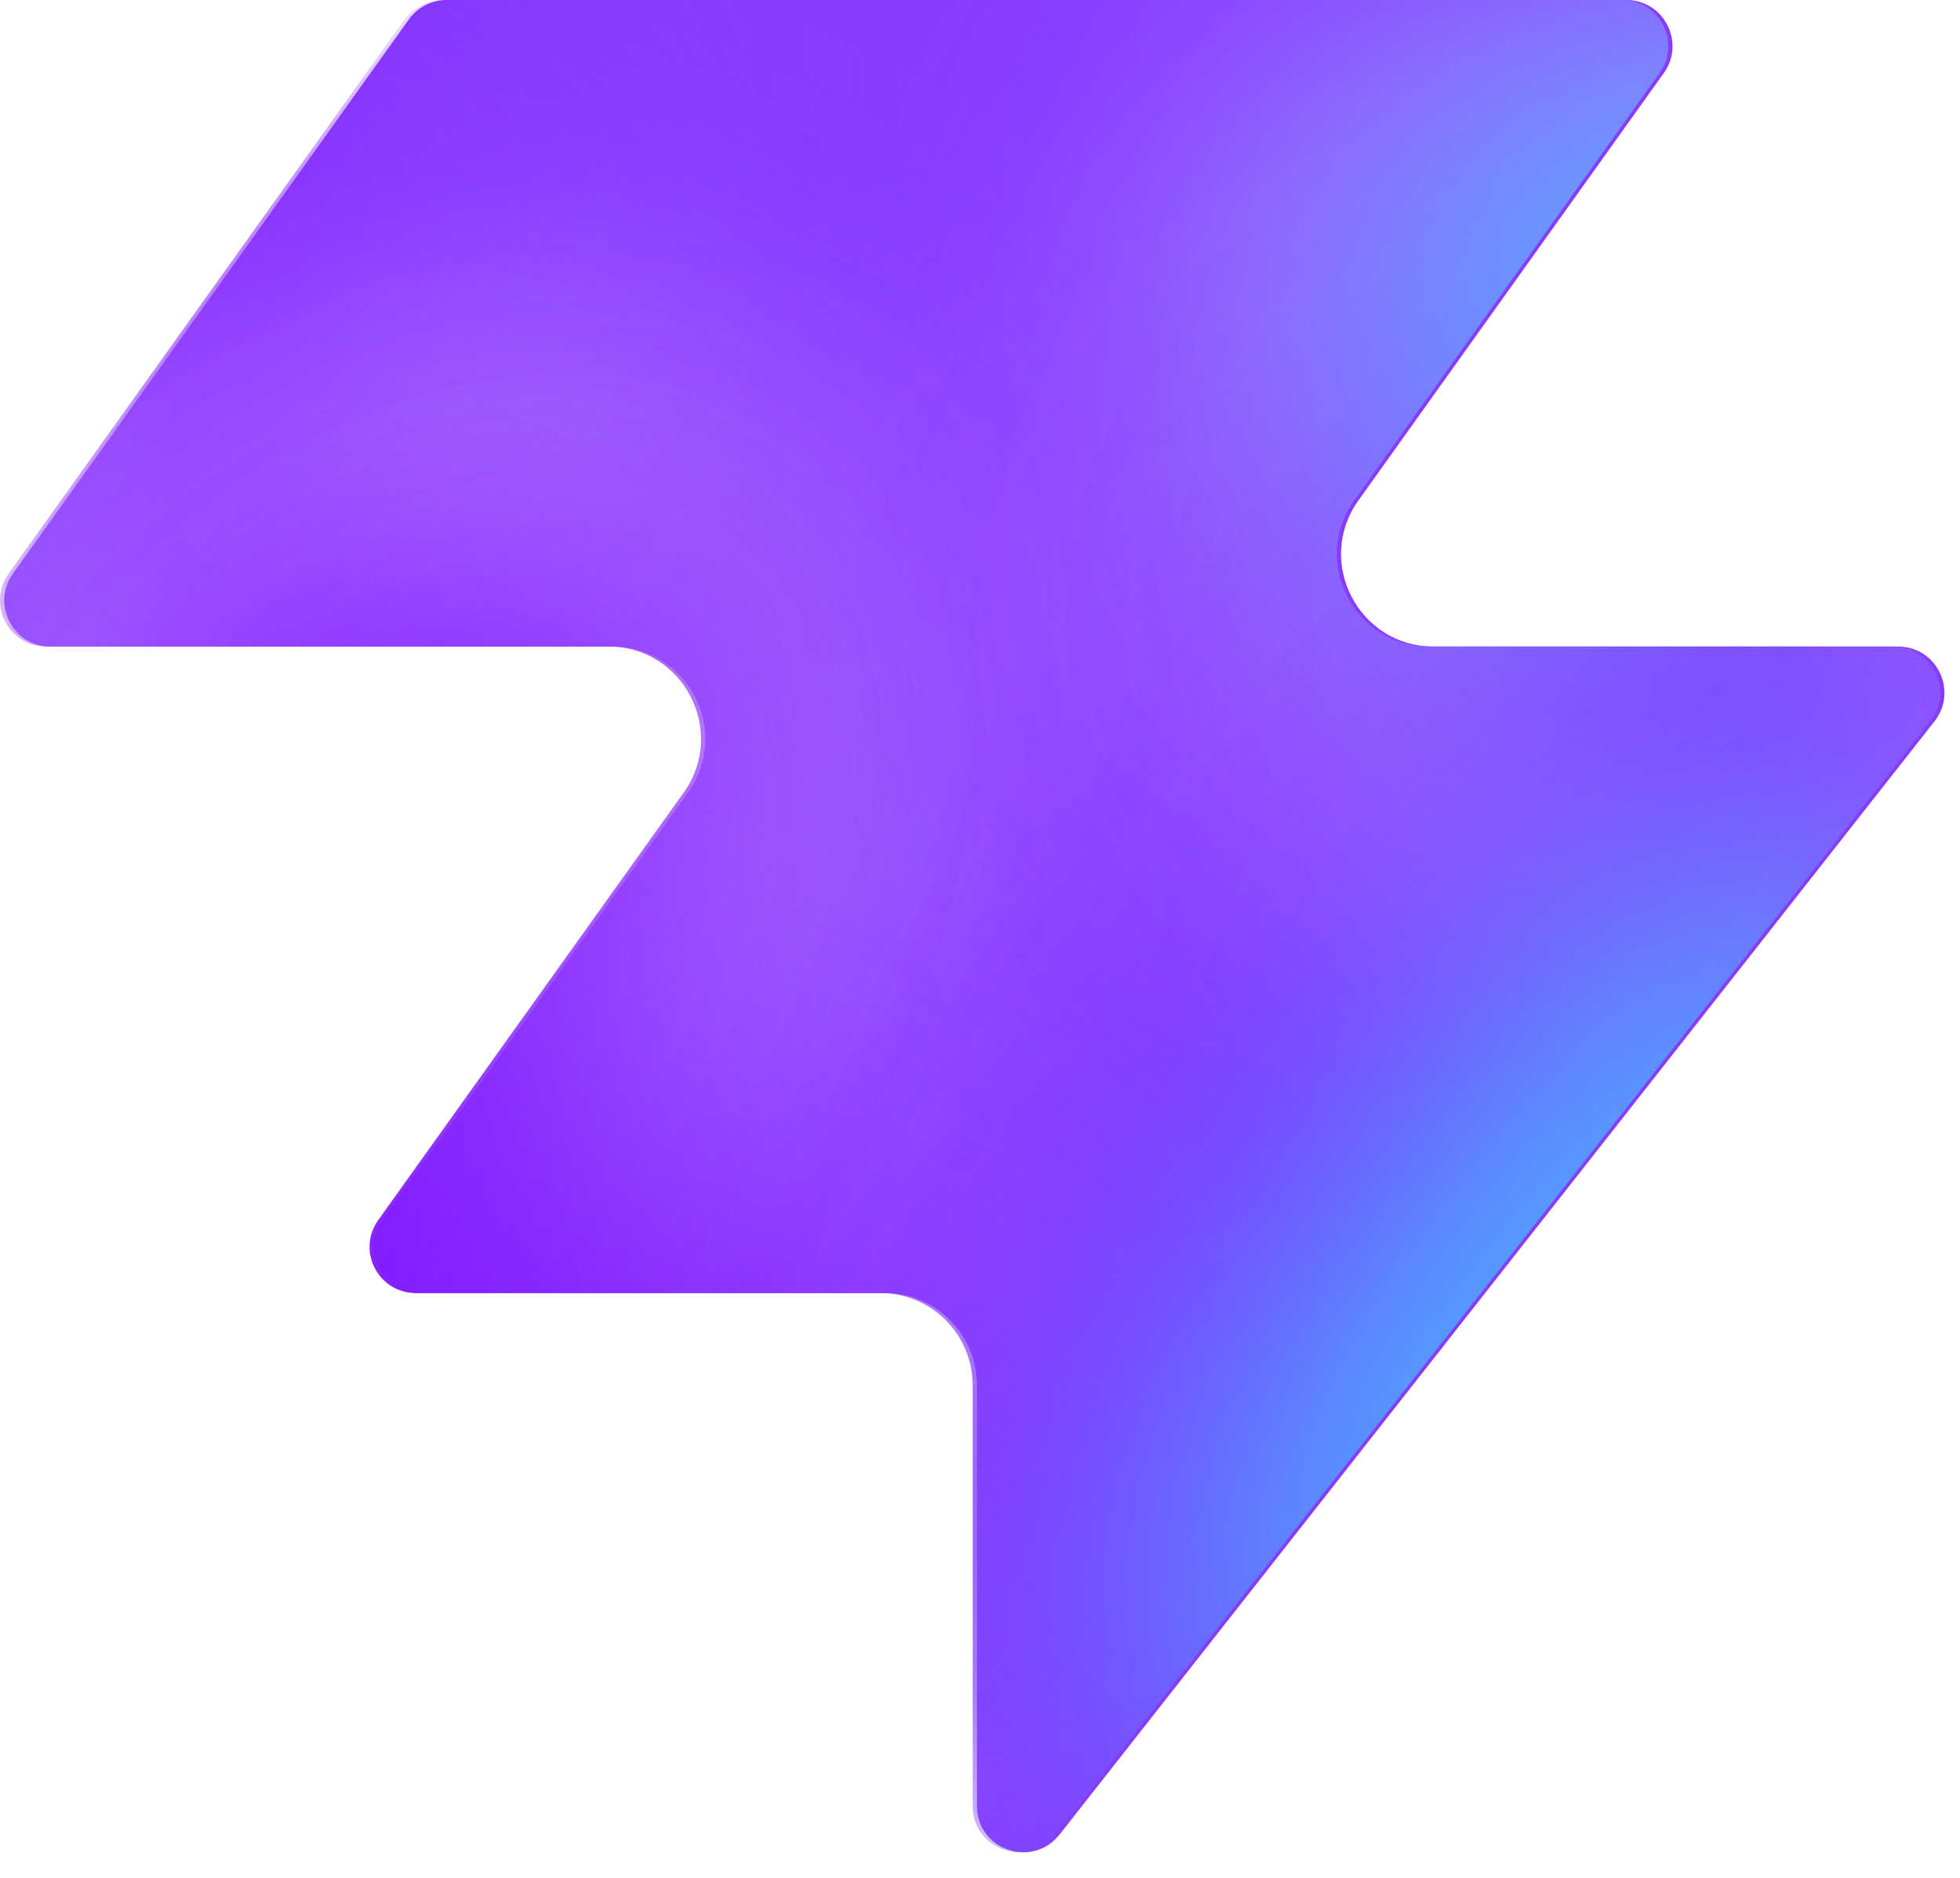
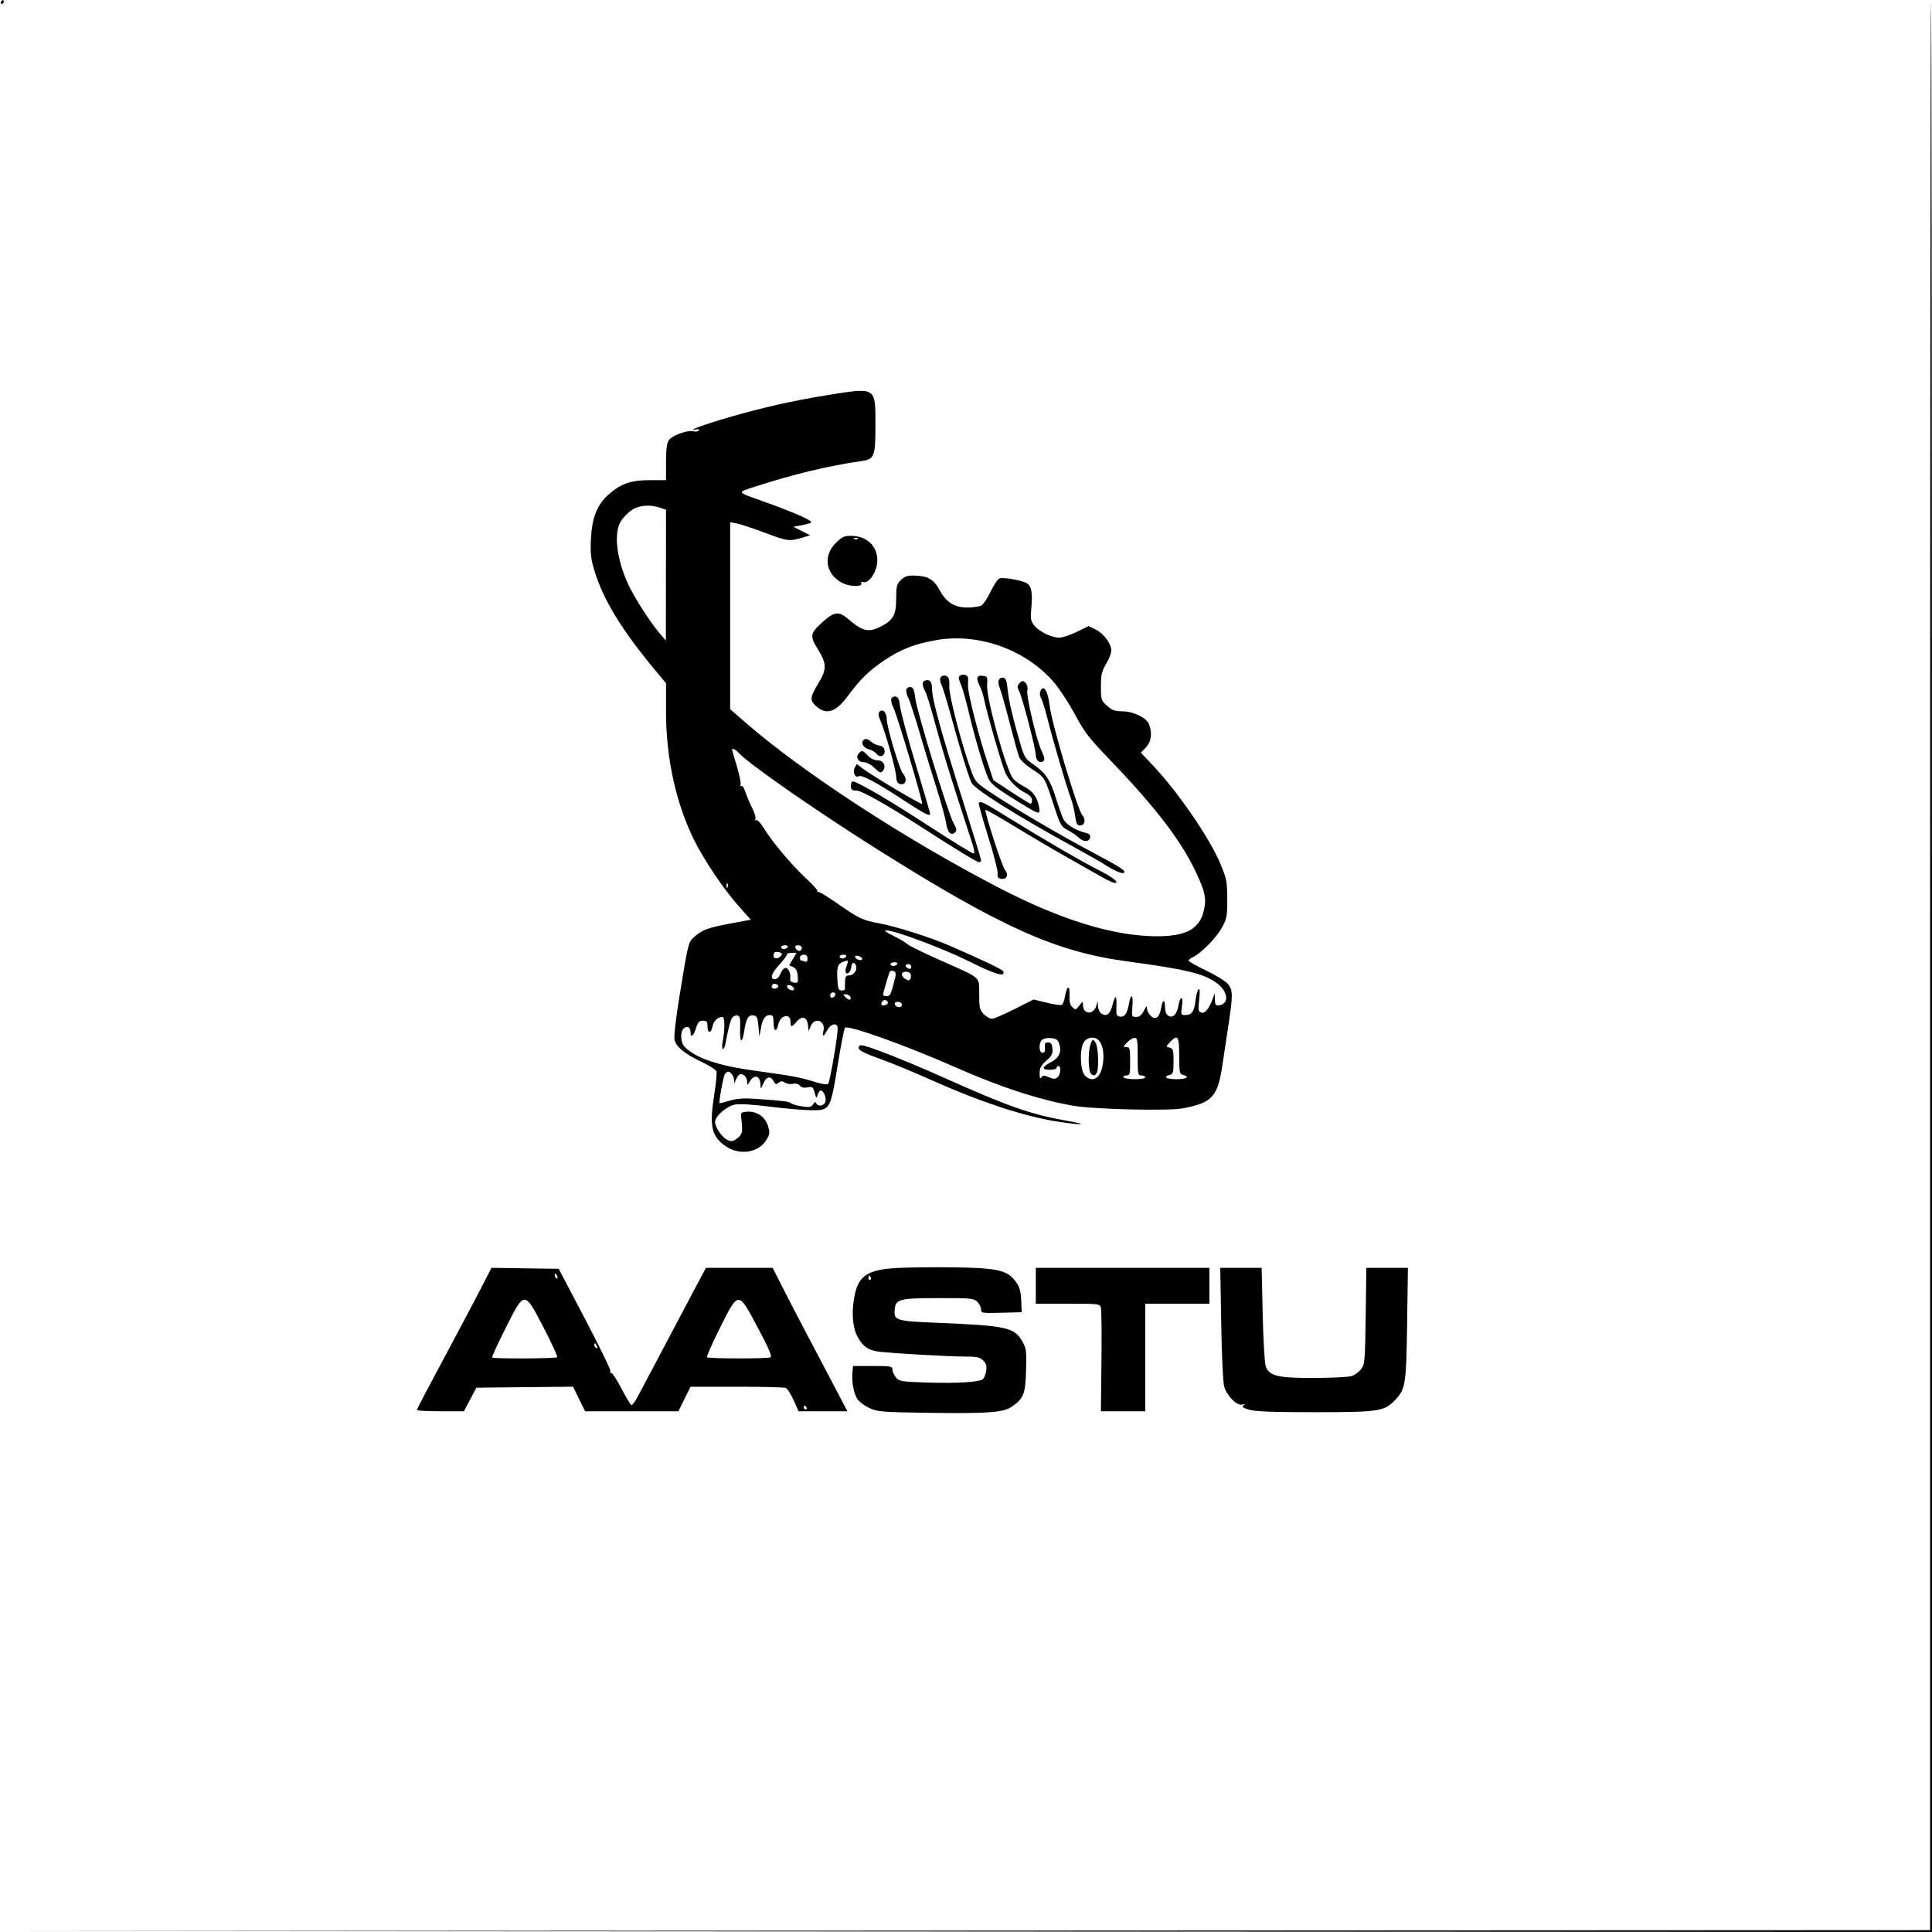
- <svg xmlns="http://www.w3.org/2000/svg" width="48" height="46" fill="none" viewBox="0 0 48 46">
-   <path fill="#863bff" d="M25.946 44.938c-.664.845-2.021.375-2.021-.698V33.937a2.26 2.26 0 0 0-2.262-2.262H10.287c-.92 0-1.456-1.04-.92-1.788l7.48-10.471c1.07-1.497 0-3.578-1.842-3.578H1.237c-.92 0-1.456-1.04-.92-1.788L10.013.474c.214-.297.556-.474.92-.474h28.894c.92 0 1.456 1.04.92 1.788l-7.48 10.471c-1.07 1.498 0 3.579 1.842 3.579h11.377c.943 0 1.473 1.088.89 1.83L25.947 44.94z" style="fill:#863bff;fill:color(display-p3 .525 .23 1);fill-opacity:1" />
-   <mask id="a" width="48" height="46" x="0" y="0" maskUnits="userSpaceOnUse" style="mask-type:alpha">
-     <path fill="#000" d="M25.842 44.938c-.664.844-2.021.375-2.021-.698V33.937a2.26 2.26 0 0 0-2.262-2.262H10.183c-.92 0-1.456-1.04-.92-1.788l7.48-10.471c1.07-1.498 0-3.579-1.842-3.579H1.133c-.92 0-1.456-1.04-.92-1.787L9.91.473c.214-.297.556-.474.92-.474h28.894c.92 0 1.456 1.04.92 1.788l-7.48 10.471c-1.07 1.498 0 3.578 1.842 3.578h11.377c.943 0 1.473 1.088.89 1.832L25.843 44.94z" style="fill:#000;fill-opacity:1" />
-   </mask>
-   <g mask="url(#a)">
-     <g filter="url(#b)">
-       <ellipse cx="5.508" cy="14.704" fill="#ede6ff" rx="5.508" ry="14.704" style="fill:#ede6ff;fill:color(display-p3 .927 .903 1);fill-opacity:1" transform="matrix(.00324 1 1 -.00324 -4.47 31.516)" />
-     </g>
-     <g filter="url(#c)">
-       <ellipse cx="10.399" cy="29.851" fill="#ede6ff" rx="10.399" ry="29.851" style="fill:#ede6ff;fill:color(display-p3 .927 .903 1);fill-opacity:1" transform="matrix(.00324 1 1 -.00324 -39.328 7.883)" />
-     </g>
-     <g filter="url(#d)">
-       <ellipse cx="5.508" cy="30.487" fill="#7e14ff" rx="5.508" ry="30.487" style="fill:#7e14ff;fill:color(display-p3 .492 .077 1);fill-opacity:1" transform="rotate(89.814 -25.913 -14.639)scale(1 -1)" />
-     </g>
-     <g filter="url(#e)">
-       <ellipse cx="5.508" cy="30.599" fill="#7e14ff" rx="5.508" ry="30.599" style="fill:#7e14ff;fill:color(display-p3 .492 .077 1);fill-opacity:1" transform="rotate(89.814 -32.644 -3.334)scale(1 -1)" />
-     </g>
-     <g filter="url(#f)">
-       <ellipse cx="5.508" cy="30.599" fill="#7e14ff" rx="5.508" ry="30.599" style="fill:#7e14ff;fill:color(display-p3 .492 .077 1);fill-opacity:1" transform="matrix(.00324 1 1 -.00324 -34.34 30.47)" />
-     </g>
-     <g filter="url(#g)">
-       <ellipse cx="14.072" cy="22.078" fill="#ede6ff" rx="14.072" ry="22.078" style="fill:#ede6ff;fill:color(display-p3 .927 .903 1);fill-opacity:1" transform="rotate(93.35 24.506 48.493)scale(-1 1)" />
-     </g>
-     <g filter="url(#h)">
-       <ellipse cx="3.47" cy="21.501" fill="#7e14ff" rx="3.47" ry="21.501" style="fill:#7e14ff;fill:color(display-p3 .492 .077 1);fill-opacity:1" transform="rotate(89.009 28.708 47.59)scale(-1 1)" />
-     </g>
-     <g filter="url(#i)">
-       <ellipse cx="3.47" cy="21.501" fill="#7e14ff" rx="3.47" ry="21.501" style="fill:#7e14ff;fill:color(display-p3 .492 .077 1);fill-opacity:1" transform="rotate(89.009 28.708 47.59)scale(-1 1)" />
-     </g>
-     <g filter="url(#j)">
-       <ellipse cx=".387" cy="8.972" fill="#7e14ff" rx="4.407" ry="29.108" style="fill:#7e14ff;fill:color(display-p3 .492 .077 1);fill-opacity:1" transform="rotate(39.51 .387 8.972)" />
-     </g>
-     <g filter="url(#k)">
-       <ellipse cx="47.523" cy="-6.092" fill="#7e14ff" rx="4.407" ry="29.108" style="fill:#7e14ff;fill:color(display-p3 .492 .077 1);fill-opacity:1" transform="rotate(37.892 47.523 -6.092)" />
-     </g>
-     <g filter="url(#l)">
-       <ellipse cx="41.412" cy="6.333" fill="#47bfff" rx="5.971" ry="9.665" style="fill:#47bfff;fill:color(display-p3 .28 .748 1);fill-opacity:1" transform="rotate(37.892 41.412 6.333)" />
-     </g>
-     <g filter="url(#m)">
-       <ellipse cx="-1.879" cy="38.332" fill="#7e14ff" rx="4.407" ry="29.108" style="fill:#7e14ff;fill:color(display-p3 .492 .077 1);fill-opacity:1" transform="rotate(37.892 -1.88 38.332)" />
-     </g>
-     <g filter="url(#n)">
-       <ellipse cx="-1.879" cy="38.332" fill="#7e14ff" rx="4.407" ry="29.108" style="fill:#7e14ff;fill:color(display-p3 .492 .077 1);fill-opacity:1" transform="rotate(37.892 -1.88 38.332)" />
-     </g>
-     <g filter="url(#o)">
-       <ellipse cx="35.651" cy="29.907" fill="#7e14ff" rx="4.407" ry="29.108" style="fill:#7e14ff;fill:color(display-p3 .492 .077 1);fill-opacity:1" transform="rotate(37.892 35.651 29.907)" />
-     </g>
-     <g filter="url(#p)">
-       <ellipse cx="38.418" cy="32.4" fill="#47bfff" rx="5.971" ry="15.297" style="fill:#47bfff;fill:color(display-p3 .28 .748 1);fill-opacity:1" transform="rotate(37.892 38.418 32.4)" />
-     </g>
-   </g>
-   <defs>
-     <filter id="b" width="60.045" height="41.654" x="-19.77" y="16.149" color-interpolation-filters="sRGB" filterUnits="userSpaceOnUse">
-       <feFlood flood-opacity="0" result="BackgroundImageFix" />
-       <feBlend in="SourceGraphic" in2="BackgroundImageFix" result="shape" />
-       <feGaussianBlur result="effect1_foregroundBlur_2002_17158" stdDeviation="7.659" />
-     </filter>
-     <filter id="c" width="90.34" height="51.437" x="-54.613" y="-7.533" color-interpolation-filters="sRGB" filterUnits="userSpaceOnUse">
-       <feFlood flood-opacity="0" result="BackgroundImageFix" />
-       <feBlend in="SourceGraphic" in2="BackgroundImageFix" result="shape" />
-       <feGaussianBlur result="effect1_foregroundBlur_2002_17158" stdDeviation="7.659" />
-     </filter>
-     <filter id="d" width="79.355" height="29.4" x="-49.64" y="2.03" color-interpolation-filters="sRGB" filterUnits="userSpaceOnUse">
-       <feFlood flood-opacity="0" result="BackgroundImageFix" />
-       <feBlend in="SourceGraphic" in2="BackgroundImageFix" result="shape" />
-       <feGaussianBlur result="effect1_foregroundBlur_2002_17158" stdDeviation="4.596" />
-     </filter>
-     <filter id="e" width="79.579" height="29.4" x="-45.045" y="20.029" color-interpolation-filters="sRGB" filterUnits="userSpaceOnUse">
-       <feFlood flood-opacity="0" result="BackgroundImageFix" />
-       <feBlend in="SourceGraphic" in2="BackgroundImageFix" result="shape" />
-       <feGaussianBlur result="effect1_foregroundBlur_2002_17158" stdDeviation="4.596" />
-     </filter>
-     <filter id="f" width="79.579" height="29.4" x="-43.513" y="21.178" color-interpolation-filters="sRGB" filterUnits="userSpaceOnUse">
-       <feFlood flood-opacity="0" result="BackgroundImageFix" />
-       <feBlend in="SourceGraphic" in2="BackgroundImageFix" result="shape" />
-       <feGaussianBlur result="effect1_foregroundBlur_2002_17158" stdDeviation="4.596" />
-     </filter>
-     <filter id="g" width="74.749" height="58.852" x="15.756" y="-17.901" color-interpolation-filters="sRGB" filterUnits="userSpaceOnUse">
-       <feFlood flood-opacity="0" result="BackgroundImageFix" />
-       <feBlend in="SourceGraphic" in2="BackgroundImageFix" result="shape" />
-       <feGaussianBlur result="effect1_foregroundBlur_2002_17158" stdDeviation="7.659" />
-     </filter>
-     <filter id="h" width="61.377" height="25.362" x="23.548" y="2.284" color-interpolation-filters="sRGB" filterUnits="userSpaceOnUse">
-       <feFlood flood-opacity="0" result="BackgroundImageFix" />
-       <feBlend in="SourceGraphic" in2="BackgroundImageFix" result="shape" />
-       <feGaussianBlur result="effect1_foregroundBlur_2002_17158" stdDeviation="4.596" />
-     </filter>
-     <filter id="i" width="61.377" height="25.362" x="23.548" y="2.284" color-interpolation-filters="sRGB" filterUnits="userSpaceOnUse">
-       <feFlood flood-opacity="0" result="BackgroundImageFix" />
-       <feBlend in="SourceGraphic" in2="BackgroundImageFix" result="shape" />
-       <feGaussianBlur result="effect1_foregroundBlur_2002_17158" stdDeviation="4.596" />
-     </filter>
-     <filter id="j" width="56.045" height="63.649" x="-27.636" y="-22.853" color-interpolation-filters="sRGB" filterUnits="userSpaceOnUse">
-       <feFlood flood-opacity="0" result="BackgroundImageFix" />
-       <feBlend in="SourceGraphic" in2="BackgroundImageFix" result="shape" />
-       <feGaussianBlur result="effect1_foregroundBlur_2002_17158" stdDeviation="4.596" />
-     </filter>
-     <filter id="k" width="54.814" height="64.646" x="20.116" y="-38.415" color-interpolation-filters="sRGB" filterUnits="userSpaceOnUse">
-       <feFlood flood-opacity="0" result="BackgroundImageFix" />
-       <feBlend in="SourceGraphic" in2="BackgroundImageFix" result="shape" />
-       <feGaussianBlur result="effect1_foregroundBlur_2002_17158" stdDeviation="4.596" />
-     </filter>
-     <filter id="l" width="33.541" height="35.313" x="24.641" y="-11.323" color-interpolation-filters="sRGB" filterUnits="userSpaceOnUse">
-       <feFlood flood-opacity="0" result="BackgroundImageFix" />
-       <feBlend in="SourceGraphic" in2="BackgroundImageFix" result="shape" />
-       <feGaussianBlur result="effect1_foregroundBlur_2002_17158" stdDeviation="4.596" />
-     </filter>
-     <filter id="m" width="54.814" height="64.646" x="-29.286" y="6.009" color-interpolation-filters="sRGB" filterUnits="userSpaceOnUse">
-       <feFlood flood-opacity="0" result="BackgroundImageFix" />
-       <feBlend in="SourceGraphic" in2="BackgroundImageFix" result="shape" />
-       <feGaussianBlur result="effect1_foregroundBlur_2002_17158" stdDeviation="4.596" />
-     </filter>
-     <filter id="n" width="54.814" height="64.646" x="-29.286" y="6.009" color-interpolation-filters="sRGB" filterUnits="userSpaceOnUse">
-       <feFlood flood-opacity="0" result="BackgroundImageFix" />
-       <feBlend in="SourceGraphic" in2="BackgroundImageFix" result="shape" />
-       <feGaussianBlur result="effect1_foregroundBlur_2002_17158" stdDeviation="4.596" />
-     </filter>
-     <filter id="o" width="54.814" height="64.646" x="8.244" y="-2.416" color-interpolation-filters="sRGB" filterUnits="userSpaceOnUse">
-       <feFlood flood-opacity="0" result="BackgroundImageFix" />
-       <feBlend in="SourceGraphic" in2="BackgroundImageFix" result="shape" />
-       <feGaussianBlur result="effect1_foregroundBlur_2002_17158" stdDeviation="4.596" />
-     </filter>
-     <filter id="p" width="39.409" height="43.623" x="18.713" y="10.588" color-interpolation-filters="sRGB" filterUnits="userSpaceOnUse">
-       <feFlood flood-opacity="0" result="BackgroundImageFix" />
-       <feBlend in="SourceGraphic" in2="BackgroundImageFix" result="shape" />
-       <feGaussianBlur result="effect1_foregroundBlur_2002_17158" stdDeviation="4.596" />
-     </filter>
-   </defs>
+ <svg xmlns="http://www.w3.org/2000/svg" width="100%" height="auto" viewBox="0 0 1024 1024" version="1.1">
+   <path d="M 0.500 1 C 0.160 1.550, 0.359 2, 0.941 2 C 1.523 2, 2 1.550, 2 1 C 2 0.450, 1.802 0, 1.559 0 C 1.316 0, 0.840 0.450, 0.500 1 M 1023 511.999 L 1023 1022.998 511.750 1023.250 L 0.500 1023.502 512.250 1023.751 L 1024 1024 1024 512.500 C 1024 231.175, 1023.775 1, 1023.500 1 C 1023.225 1, 1023 230.950, 1023 511.999 M 438 209.514 C 420.279 212.368, 404.903 215.834, 386.638 221.094 C 373.762 224.802, 363.274 228.619, 368.751 227.604 C 370.068 227.360, 370.749 227.597, 370.392 228.174 C 370.057 228.718, 368.767 228.907, 367.526 228.596 C 364.400 227.811, 356.288 230.751, 354.488 233.321 C 353.423 234.841, 353 238.157, 353 244.976 L 353 254.507 344.250 254.506 C 334.177 254.505, 328.877 256.406, 322.247 262.396 C 316.403 267.676, 313.737 274.543, 313.205 285.687 C 312.848 293.175, 313.176 296.227, 314.976 302.187 C 319.746 317.976, 329.510 333.956, 347.739 355.807 L 353 362.114 353 377.196 C 353 401.575, 358.136 425.226, 367.683 444.810 C 372.810 455.327, 383.391 471.096, 391.289 479.991 L 397.940 487.481 388.720 489.179 C 375.682 491.579, 372.409 492.702, 368.533 496.105 C 364.694 499.475, 364.990 498.340, 360.013 528.791 C 358.207 539.834, 357.134 549.335, 357.503 551.014 C 358.345 554.845, 362.789 558.503, 371.840 562.813 C 375.878 564.735, 379.431 566.960, 379.737 567.756 C 380.042 568.552, 379.490 574.319, 378.510 580.571 C 375.914 597.133, 377.137 602.403, 384.787 607.613 C 391.989 612.518, 402.002 610.970, 406.114 604.315 C 408.031 601.213, 408.137 600.399, 407.079 596.869 C 405.612 591.972, 401.061 588.833, 396 589.228 C 392.744 589.481, 392.525 589.709, 392.865 592.500 C 393.773 599.966, 393.529 601.229, 390.779 603.299 C 388.491 605.022, 387.655 605.164, 385.527 604.194 C 382.707 602.909, 379.009 597.499, 379.004 594.650 C 378.998 591.651, 385.181 586.244, 389.556 585.424 C 391.924 584.979, 399.198 585.420, 407.984 586.540 C 415.968 587.558, 425.824 588.415, 429.887 588.445 C 440.003 588.520, 440.117 588.327, 443.983 564.518 C 445.678 554.078, 447.420 545.180, 447.855 544.745 C 449.481 543.119, 479.595 553.876, 506.127 565.562 C 530.363 576.237, 549.848 582.627, 568.500 586.019 C 579.065 587.940, 619.175 588.925, 626.902 587.452 C 642.644 584.453, 645.446 581.336, 647.980 564 C 648.584 559.875, 649.960 550.753, 651.038 543.728 C 653.513 527.618, 653.498 524.903, 650.918 521.623 C 649.773 520.168, 644.598 516.956, 639.418 514.486 C 634.238 512.017, 630 509.619, 630 509.159 C 630 508.698, 631.013 507.858, 632.250 507.293 C 636.502 505.349, 644.579 497.190, 647.538 491.848 C 650.275 486.906, 650.498 485.741, 650.471 476.500 C 650.444 467.329, 650.144 465.783, 646.850 457.851 C 641.224 444.304, 624.541 419.981, 611.096 405.722 L 604.692 398.931 607.346 396.161 C 610.274 393.105, 610.879 388.023, 608.846 383.562 C 607.298 380.165, 600.476 377, 594.700 377 C 590.955 377, 589.386 376.423, 586.766 374.082 C 583.638 371.287, 583.500 370.855, 583.510 363.832 C 583.519 357.634, 583.944 355.790, 586.260 351.912 C 587.767 349.389, 589 346.193, 589 344.810 C 589 341.132, 585.023 335.769, 580.736 333.667 L 576.998 331.834 570.670 334.917 C 567.190 336.613, 563.028 337.990, 561.421 337.978 C 557.285 337.947, 550.725 334.737, 548.176 331.497 C 546.262 329.063, 546.083 327.955, 546.639 321.974 C 547.386 313.936, 546.677 310.433, 544.015 309.008 C 541.188 307.495, 531.940 305.884, 529.864 306.543 C 528.891 306.852, 526.735 309.984, 525.072 313.504 C 523.409 317.024, 521.167 320.376, 520.090 320.952 C 519.013 321.528, 515.693 322, 512.714 322 C 505.797 322, 501.463 319.225, 497.825 312.468 C 494.849 306.940, 491.565 305.153, 484.205 305.056 C 480.930 305.013, 479.326 305.583, 477.455 307.455 C 475.290 309.619, 475 310.785, 475 317.320 C 475 325.853, 473.430 328.720, 466.945 332.028 C 460.296 335.420, 457.211 334.688, 449.215 327.821 C 444.636 323.888, 442.077 324.226, 436.161 329.545 C 429.258 335.751, 429.054 336.928, 433.599 344.292 C 438.284 351.881, 438.283 354.690, 433.594 362.441 C 429.406 369.364, 429.193 371.170, 432.230 374 C 437.802 379.190, 442.804 377.719, 449.304 368.978 C 456.157 359.764, 460.488 355.529, 468.696 350.016 C 477.572 344.056, 484.832 341.238, 496.500 339.225 C 519.198 335.309, 544.663 344.723, 559.249 362.423 C 562.137 365.927, 566.975 373.444, 570 379.127 C 574.780 388.107, 577.268 391.299, 589 403.499 C 612.158 427.581, 625.832 445.406, 633.497 461.500 C 638.746 472.522, 639.526 476.073, 638.098 482.451 C 635.887 492.332, 628.680 496.292, 613 496.245 C 590.257 496.175, 562.331 487.587, 529.500 470.568 C 479.854 444.831, 425.717 409.546, 395.250 383.065 L 387 375.895 387 326.336 L 387 276.777 390.561 277.445 C 392.519 277.813, 399.395 280.097, 405.840 282.521 C 417.638 286.958, 418.429 287.046, 425.931 284.768 L 429.362 283.725 424.931 281.459 L 420.500 279.193 424.500 278.468 C 426.700 278.070, 429.113 277.417, 429.863 277.019 C 431.332 276.238, 421.200 271.694, 405.500 266.094 C 389.843 260.508, 390.244 261.170, 400.500 257.837 C 420.314 251.399, 439.364 246.822, 456.276 244.438 C 463.499 243.420, 464 242.177, 464 225.277 C 464 204.870, 464.596 205.231, 438 209.514 M 334.922 270.274 C 333.066 271.524, 330.524 274.066, 329.274 275.922 C 325.094 282.125, 326.665 296.169, 333.080 309.951 C 336.315 316.899, 344.980 330.329, 349.889 336 L 352.919 339.500 352.959 304.848 L 353 270.196 349.851 269.098 C 344.647 267.284, 338.658 267.756, 334.922 270.274 M 442.882 287.882 C 435.963 294.802, 437.763 304.770, 446.714 309.104 C 450.931 311.145, 457.751 311.024, 456.457 308.930 C 456.148 308.431, 456.482 308.230, 457.198 308.483 C 460.511 309.655, 465 302.997, 465 296.912 C 465 289.252, 459.278 284, 450.932 284 C 447.425 284, 446.150 284.615, 442.882 287.882 M 452.813 285.683 C 453.534 285.972, 454.397 285.936, 454.729 285.604 C 455.061 285.272, 454.471 285.036, 453.417 285.079 C 452.252 285.127, 452.015 285.364, 452.813 285.683 M 508.973 358.017 C 507.862 358.703, 507.914 359.513, 509.274 362.674 C 510.179 364.778, 512.072 371.450, 513.481 377.500 C 516.384 389.970, 521.291 406.681, 523.679 412.228 C 524.995 415.284, 527.303 417.216, 536.490 422.951 C 551.343 432.223, 551.467 432.265, 550.734 427.748 C 549.924 422.760, 547.355 419.222, 542.885 416.942 C 540.790 415.873, 538.199 414.057, 537.127 412.906 C 533.528 409.043, 522.695 370.247, 523.192 363 C 523.483 358.746, 523.350 358.483, 520.750 358.184 C 517.580 357.819, 517.174 359.482, 519.380 363.800 C 520.138 365.285, 521.072 368.075, 521.454 370 C 523.015 377.862, 531.376 406.742, 533.035 410 C 535.149 414.152, 539.258 418.145, 543.750 420.412 C 545.766 421.428, 547 422.801, 547 424.026 C 547 425.112, 546.663 425.996, 546.250 425.992 C 545.837 425.987, 541.225 423.174, 536 419.742 L 526.500 413.500 523.198 403.500 C 518.523 389.344, 512.866 367.048, 513.048 363.500 C 513.133 361.850, 513.157 359.986, 513.101 359.357 C 512.961 357.779, 510.599 357.012, 508.973 358.017 M 498.392 359.422 C 498.092 360.204, 498.368 361.818, 499.005 363.010 C 499.643 364.201, 501.898 371.548, 504.016 379.338 C 508.689 396.518, 513.537 412.266, 514.988 414.978 C 516.864 418.483, 538.873 432.329, 567.500 448.012 C 575.750 452.531, 583.625 456.984, 585 457.906 C 589.864 461.170, 594.931 463.402, 595.709 462.624 C 596.816 461.517, 594.262 459.834, 580 452.266 C 562.952 443.220, 540.819 430.314, 527.850 421.858 C 517.727 415.257, 516.968 414.527, 515.164 409.668 C 509.889 395.462, 502.753 368.089, 503.143 363.561 C 503.289 361.862, 503.066 359.915, 502.646 359.236 C 501.611 357.561, 499.063 357.672, 498.392 359.422 M 529.366 360.490 C 529.020 361.391, 529.251 363.255, 529.879 364.633 C 530.506 366.011, 532.836 374.194, 535.056 382.819 C 537.276 391.444, 539.568 399.718, 540.150 401.207 C 540.762 402.774, 543.676 405.512, 547.067 407.707 C 553.804 412.067, 553.662 411.830, 558.519 426.776 C 561.947 437.327, 562.418 438.174, 565.841 439.939 C 567.854 440.977, 570.526 442.795, 571.781 443.980 C 574.361 446.418, 577.315 446.317, 577.805 443.774 C 578.030 442.605, 577.250 441.859, 575.316 441.394 C 570.170 440.156, 565.058 437.015, 563.674 434.240 C 562.922 432.733, 561.067 427.542, 559.550 422.703 C 556.550 413.134, 554.092 409.535, 547.420 404.945 C 543.614 402.326, 542.824 401.112, 541.094 395.226 C 536.927 381.043, 534.619 371.279, 534.070 365.510 C 533.629 360.871, 533.104 359.444, 531.747 359.186 C 530.783 359.002, 529.711 359.589, 529.366 360.490 M 490.250 360.731 C 488.600 361.306, 488.671 363.205, 490.472 366.669 C 491.282 368.226, 493.737 376.250, 495.927 384.500 C 498.118 392.750, 503.123 409.400, 507.050 421.500 C 510.977 433.600, 514.797 445.401, 515.540 447.725 C 516.282 450.049, 516.560 452.154, 516.158 452.402 C 515.756 452.650, 505.158 446.162, 492.607 437.983 C 472.449 424.847, 456.009 415.149, 452.250 414.177 C 451.490 413.980, 451 414.862, 451 416.427 C 451 418.593, 451.454 419, 453.868 419 C 456.636 419, 469.641 426.310, 488.500 438.468 C 506.352 449.976, 517.877 457, 518.909 457 C 519.509 457, 520 456.522, 520 455.937 C 520 455.353, 515.711 441.363, 510.468 424.848 C 499.022 388.791, 494 370.606, 494 365.217 C 494 361.279, 492.798 359.842, 490.250 360.731 M 540.053 362.436 C 539.129 363.550, 539.140 364.392, 540.102 366.186 C 541.822 369.396, 548.992 396.878, 548.996 400.281 C 549 403.243, 551.424 404.976, 553.148 403.252 C 553.833 402.567, 553.530 400.983, 552.212 398.369 C 549.573 393.132, 543.723 368.449, 544.523 365.927 C 545.136 363.997, 543.600 361, 542 361 C 541.585 361, 540.709 361.646, 540.053 362.436 M 480.425 365.336 C 480.111 366.152, 480.519 368.102, 481.329 369.670 C 482.140 371.237, 484.905 379.716, 487.474 388.510 C 490.043 397.305, 494.088 410.575, 496.464 418 C 498.840 425.425, 501.089 433.664, 501.462 436.308 C 502.162 441.276, 504.158 443.242, 506.313 441.087 C 507.218 440.182, 507.001 439.048, 505.378 436.204 C 502.507 431.172, 485.880 376.860, 485.114 370.012 C 484.651 365.878, 484.068 364.441, 482.747 364.188 C 481.783 364.003, 480.738 364.520, 480.425 365.336 M 551.311 366.632 C 550.966 367.530, 551.190 369.074, 551.807 370.063 C 552.425 371.051, 554.101 376.504, 555.533 382.180 C 558.456 393.764, 565.045 416.160, 567.544 423 C 568.449 425.475, 569.484 429.750, 569.844 432.500 C 570.382 436.602, 570.857 437.500, 572.486 437.500 C 574.974 437.500, 575.676 434.419, 573.698 432.176 C 571.094 429.221, 557.395 383.372, 556.360 374.147 C 555.444 365.984, 552.972 362.304, 551.311 366.632 M 472.425 370.336 C 472.111 371.152, 472.604 373.267, 473.519 375.037 C 475.353 378.583, 489.206 424.945, 488.771 426.082 C 488.495 426.804, 461.726 410.850, 456.803 407.029 L 454.105 404.935 452.983 407.031 C 451.784 409.271, 453.347 412.521, 455.102 411.437 C 456.620 410.499, 464.062 414.415, 477.744 423.350 C 490.269 431.530, 493 432.952, 493 431.291 C 493 430.901, 489.540 419.088, 485.311 405.041 C 481.082 390.993, 477.370 377.255, 477.061 374.510 C 476.647 370.826, 476.041 369.433, 474.747 369.187 C 473.783 369.003, 472.738 369.520, 472.425 370.336 M 466.226 377.174 C 465.390 378.010, 465.497 379.231, 466.638 381.901 C 469.334 388.205, 475 408.347, 475 411.626 C 475 413.592, 475.601 415.017, 476.590 415.396 C 479.910 416.670, 481.265 413.085, 478.601 410.079 C 476.807 408.055, 470 385.253, 470 381.269 C 470 377.689, 467.943 375.457, 466.226 377.174 M 458.136 391.916 C 455.926 393.282, 457.285 396.299, 460.499 397.158 C 462.148 397.599, 464.039 398.701, 464.701 399.605 C 466.373 401.892, 469.226 400.610, 468.820 397.754 C 468.602 396.220, 467.702 395.392, 466 395.162 C 464.625 394.977, 462.593 393.985, 461.485 392.958 C 460.220 391.787, 458.973 391.399, 458.136 391.916 M 388 397.324 C 388 397.502, 389.133 401.432, 390.517 406.058 C 391.902 410.683, 392.807 415.061, 392.529 415.786 C 392.251 416.511, 392.431 416.851, 392.931 416.543 C 393.430 416.234, 394.387 417.673, 395.056 419.741 C 395.725 421.808, 397.353 425.654, 398.672 428.287 C 399.992 430.921, 400.761 433.578, 400.381 434.192 C 399.982 434.838, 400.141 435.031, 400.757 434.650 C 401.361 434.277, 403.220 436.269, 405.046 439.246 C 409.451 446.427, 419.675 458.555, 427.234 465.568 C 430.680 468.764, 433.388 471.744, 433.250 472.190 C 433.113 472.635, 433.378 472.887, 433.840 472.750 C 434.302 472.612, 438.240 474.989, 442.590 478.030 C 455.204 486.850, 457.015 487.725, 466.182 489.427 C 475.178 491.097, 493.059 496.791, 503.500 501.309 C 520.967 508.867, 531.470 513.910, 531.798 514.895 C 532.851 518.054, 527.758 516.564, 513.769 509.618 C 499.387 502.478, 473.908 492.959, 469.500 493.081 C 468.331 493.113, 469.861 494.264, 473.182 495.851 C 476.307 497.345, 479.732 499.352, 480.792 500.312 C 481.853 501.272, 489.871 505.217, 498.611 509.079 C 520.499 518.751, 519 517.429, 519 527.069 C 519 534.253, 519.256 535.347, 521.455 537.545 C 522.805 538.895, 524.716 540, 525.702 540 C 526.688 540, 532.070 537.692, 537.662 534.871 L 547.829 529.743 554.858 531.465 C 558.724 532.413, 562.323 532.918, 562.857 532.589 C 563.390 532.259, 564.129 530.194, 564.500 528 C 565.470 522.256, 567.151 521.855, 566.863 527.436 C 566.692 530.728, 567.121 532.547, 568.360 533.776 C 570.004 535.409, 570.198 535.368, 572.025 533 C 573.880 530.598, 573.956 530.583, 573.978 532.628 C 574.032 537.839, 579.685 538.059, 581.128 532.905 L 581.801 530.500 581.900 533.128 C 581.955 534.573, 582.653 536.297, 583.452 536.960 C 586.060 539.124, 588.345 537.736, 589.453 533.315 C 591.011 527.099, 591.992 527.008, 591.731 533.102 C 591.523 537.974, 591.713 538.530, 593.682 538.811 C 596.173 539.165, 597.408 537.322, 598.414 531.750 C 599.445 526.034, 600.724 527.281, 600.208 533.500 C 599.770 538.790, 599.846 539, 602.195 539 C 603.952 539, 605.091 538.088, 606.255 535.750 C 607.561 533.125, 607.884 532.903, 607.936 534.595 C 607.971 535.747, 608.892 537.497, 609.981 538.483 C 612.630 540.880, 614.617 539.228, 615.521 533.875 C 616.283 529.366, 617.500 529.576, 617.500 534.216 C 617.500 537.977, 620.090 540, 622.425 538.062 C 623.301 537.335, 624.296 534.999, 624.637 532.870 C 624.977 530.742, 625.676 529, 626.189 529 C 626.729 529, 626.838 530.899, 626.448 533.500 C 625.801 537.810, 625.878 538, 628.264 538 C 631.672 538, 632.963 536.111, 633.677 530.077 C 634.012 527.252, 634.737 524.663, 635.289 524.322 C 635.946 523.915, 636.052 525.825, 635.595 529.863 C 634.994 535.174, 635.136 536.115, 636.627 536.687 C 638.529 537.417, 640.661 534.919, 642.674 529.602 L 643.848 526.500 643.924 529.820 C 643.988 532.630, 644.330 533.090, 646.148 532.820 C 651.703 531.993, 650.964 525.435, 644.814 520.980 C 637.920 515.986, 628.845 513.805, 597 509.488 C 559.436 504.396, 530.457 491.372, 465 450.162 C 432.799 429.889, 396.672 404.767, 391.595 399.119 C 389.948 397.287, 388 396.314, 388 397.324 M 455.105 399.373 C 453.377 401.455, 454.865 404, 457.809 404 C 459.347 404, 461.685 405.240, 463.544 407.043 C 466.265 409.680, 466.849 409.887, 467.925 408.591 C 469.914 406.194, 468.304 403, 465.107 403 C 463.458 403, 461.404 401.995, 460 400.500 C 457.299 397.625, 456.675 397.481, 455.105 399.373 M 518.803 425.530 C 518.512 425.821, 520.696 433.745, 523.658 443.138 C 526.619 452.530, 528.920 461.405, 528.771 462.858 C 528.558 464.939, 528.979 465.568, 530.754 465.820 C 533.621 466.227, 534.772 463.518, 532.713 461.213 C 531.153 459.466, 521.620 430.047, 522.371 429.296 C 522.598 429.069, 529.245 432.827, 537.142 437.647 C 545.039 442.467, 557.800 449.980, 565.500 454.342 C 573.200 458.705, 581.750 463.554, 584.500 465.119 C 587.250 466.684, 590.118 467.972, 590.872 467.982 C 593.623 468.018, 589.737 464.892, 582.558 461.294 C 573.707 456.859, 553.814 445.312, 535.231 433.822 C 521.197 425.145, 519.862 424.472, 518.803 425.530 M 385.079 469.583 C 385.127 470.748, 385.364 470.985, 385.683 470.188 C 385.972 469.466, 385.936 468.603, 385.604 468.271 C 385.272 467.939, 385.036 468.529, 385.079 469.583 M 414 502 C 414 502.550, 414.648 503, 415.441 503 C 416.234 503, 417.160 502.550, 417.500 502 C 417.840 501.450, 417.191 501, 416.059 501 C 414.927 501, 414 501.450, 414 502 M 421.638 502.500 C 421.955 503.325, 422.841 504, 423.607 504 C 424.373 504, 425 503.325, 425 502.500 C 425 501.675, 424.115 501, 423.031 501 C 421.692 501, 421.247 501.480, 421.638 502.500 M 410.558 504.775 C 410.251 505.082, 410 505.933, 410 506.667 C 410 508.408, 412.439 508.380, 413.899 506.622 C 414.796 505.541, 414.619 505.134, 413.079 504.731 C 411.999 504.449, 410.865 504.469, 410.558 504.775 M 417 506.022 C 417 506.585, 415.200 508.997, 413 511.384 C 408.738 516.008, 407.866 519, 410.781 519 C 411.841 519, 413.020 517.786, 413.694 516 C 414.317 514.350, 415.532 513, 416.394 513 C 417.988 513, 419.379 516.475, 418.812 519.041 C 418.628 519.874, 419.449 520.597, 420.815 520.804 C 422.936 521.127, 423.104 520.835, 422.815 517.328 C 422.589 514.577, 421.906 513.239, 420.388 512.572 L 418.277 511.645 420.237 508.322 L 422.198 505 419.599 505 C 418.169 505, 417 505.460, 417 506.022 M 424 507.500 C 424 508.325, 424.188 509, 424.418 509 C 424.648 509, 425.548 509.273, 426.418 509.607 C 427.552 510.042, 428 509.617, 428 508.107 C 428 506.667, 427.367 506, 426 506 C 424.889 506, 424 506.667, 424 507.500 M 445 507 C 445 507.550, 445.648 508, 446.441 508 C 447.234 508, 448.160 507.550, 448.500 507 C 448.840 506.450, 448.191 506, 447.059 506 C 445.927 506, 445 506.450, 445 507 M 453.276 507.329 C 453.755 508.767, 457 509.518, 457 508.190 C 457 507.664, 456.074 506.991, 454.943 506.695 C 453.634 506.353, 453.028 506.584, 453.276 507.329 M 446.575 509.895 C 443.994 510.906, 443.436 512.859, 443.843 519.452 C 444.131 524.124, 444.486 525, 446.093 525 C 447.142 525, 447.947 524.663, 447.882 524.250 C 447.816 523.837, 447.816 522.038, 447.882 520.250 C 447.972 517.779, 448.450 517, 449.878 517 C 452.240 517, 454.269 514.630, 453.833 512.381 C 453.338 509.828, 451.452 509.649, 451.265 512.137 C 451.175 513.326, 450.636 514.764, 450.068 515.332 C 448.326 517.074, 447.527 515.093, 448.708 511.962 C 449.882 508.853, 449.695 508.672, 446.575 509.895 M 472 511 C 472 511.550, 472.648 512, 473.441 512 C 474.234 512, 475.160 511.550, 475.500 511 C 475.840 510.450, 475.191 510, 474.059 510 C 472.927 510, 472 510.450, 472 511 M 480 511.893 C 480 512.384, 480.675 513.045, 481.500 513.362 C 482.414 513.712, 483 513.363, 483 512.469 C 483 511.661, 482.325 511, 481.500 511 C 480.675 511, 480 511.402, 480 511.893 M 471.471 515.267 C 470.546 517.782, 468.021 526.526, 468.011 527.250 C 468.005 527.663, 468.883 528, 469.961 528 C 471.886 528, 472.308 527.062, 474.519 517.886 C 474.974 515.995, 474.702 515.100, 473.537 514.652 C 472.650 514.312, 471.720 514.589, 471.471 515.267 M 478 516.465 C 478 517.270, 478.907 518.415, 480.015 519.008 C 481.590 519.851, 482.155 519.760, 482.603 518.591 C 482.919 517.769, 482.886 516.624, 482.530 516.048 C 481.551 514.465, 478 514.792, 478 516.465 M 409.598 521.736 C 408.525 522.809, 408.968 524, 410.441 524 C 411.234 524, 412.131 523.597, 412.435 523.105 C 413.071 522.075, 410.499 520.834, 409.598 521.736 M 417.218 523.154 C 417.464 523.895, 418.468 524.655, 419.448 524.846 C 420.588 525.066, 421.069 524.706, 420.782 523.846 C 420.536 523.105, 419.532 522.345, 418.552 522.154 C 417.412 521.934, 416.931 522.294, 417.218 523.154 M 440 527.583 C 440 528.454, 440.534 528.989, 441.188 528.771 C 443.042 528.153, 443.349 526, 441.583 526 C 440.712 526, 440 526.712, 440 527.583 M 448.262 528.690 C 449.192 529.620, 450.233 530.100, 450.576 529.757 C 451.561 528.773, 450.050 527, 448.227 527 C 446.700 527, 446.703 527.132, 448.262 528.690 M 467.459 531.067 C 466.539 532.556, 467.606 533.365, 469.520 532.631 C 470.404 532.292, 470.847 531.561, 470.504 531.007 C 469.694 529.696, 468.289 529.723, 467.459 531.067 M 474.250 532.250 C 474.880 534.142, 478 534.411, 478 532.573 C 478 531.646, 477.145 531, 475.917 531 C 474.695 531, 474.005 531.517, 474.250 532.250 M 388.181 539.282 C 387.200 540.464, 386.141 544.505, 384.388 553.750 C 384.154 554.987, 383.581 556, 383.115 556 C 382.650 556, 382.639 554.087, 383.091 551.750 C 384.267 545.669, 384.185 539, 382.934 539 C 380.483 539, 378.225 541.124, 377.657 543.964 C 376.874 547.878, 375 547.903, 375 544 C 375 541.480, 374.607 541, 372.540 541 C 370.537 541, 369.858 541.742, 368.882 545 C 367.623 549.202, 366 550.361, 366 547.059 C 366 544.506, 364.279 543.524, 362.456 545.036 C 360.367 546.770, 360.629 552.629, 362.898 554.898 C 368.817 560.817, 380.729 564.859, 400 567.488 C 419.561 570.157, 424.270 571.024, 431.252 573.246 C 435.510 574.601, 438.355 575.045, 438.953 574.447 C 439.856 573.544, 444 549.419, 444 545.067 C 444 541.832, 440.334 542.454, 438.500 546 C 436.593 549.688, 435.560 549.891, 436.435 546.404 C 437.760 541.125, 431.898 538.789, 429.772 543.750 L 428.593 546.500 428.239 543.335 C 427.757 539.012, 425.114 538.167, 422.301 541.437 C 419.563 544.619, 419 544.644, 419 541.583 C 419 536.761, 413.614 537.928, 412.502 542.992 C 411.553 547.314, 410 546.698, 410 542 C 410 538.754, 409.646 538, 408.122 538 C 405.502 538, 404.216 539.878, 403.296 545.050 L 402.504 549.500 402.002 544 C 401.573 539.296, 401.184 538.455, 399.318 538.189 C 396.662 537.811, 395.446 539.841, 394.483 546.262 C 393.396 553.515, 392.028 552.934, 392.278 545.326 C 392.458 539.833, 392.202 538.508, 390.908 538.242 C 390.032 538.062, 388.805 538.530, 388.181 539.282 M 552.246 551.154 C 550.404 552.996, 550.643 558, 552.572 558 C 553.697 558, 554.052 557.220, 553.822 555.250 C 553.565 553.059, 553.907 552.500, 555.500 552.500 C 557.029 552.500, 557.574 553.272, 557.815 555.777 C 558.075 558.479, 557.504 559.610, 554.565 562.211 C 551.725 564.726, 551.003 566.093, 551.015 568.934 C 551.026 571.415, 551.302 572.071, 551.923 571.090 C 552.668 569.913, 553.326 569.892, 555.909 570.962 C 558.378 571.985, 559.304 571.993, 560.501 570.999 C 562.175 569.610, 562.558 565, 561 565 C 560.450 565, 560 565.450, 560 566 C 560 566.550, 558.425 567, 556.500 567 C 551.889 567, 552.069 565.516, 556.984 563.008 C 561.396 560.757, 562.880 557.414, 561.375 553.110 C 560.663 551.069, 559.703 550.435, 556.978 550.204 C 555.060 550.042, 552.931 550.469, 552.246 551.154 M 574.557 552.223 C 572.126 555.693, 572.418 567.418, 575 570 C 579.425 574.425, 583.816 571.178, 584.676 562.846 C 585.464 555.211, 583.205 550, 579.108 550 C 577.147 550, 575.576 550.767, 574.557 552.223 M 597.286 552.606 C 595.163 554.901, 595.153 555, 597.036 555 C 598.813 555, 599 555.712, 599 562.500 C 599 569.405, 598.837 570, 596.941 570 C 595.809 570, 595.160 570.450, 595.500 571 C 595.840 571.550, 598.566 572, 601.559 572 C 604.552 572, 607 571.550, 607 571 C 607 570.450, 606.100 570, 605 570 C 603.133 570, 603 569.333, 603 560 C 603 551.103, 602.807 550.012, 601.250 550.106 C 600.288 550.164, 598.504 551.289, 597.286 552.606 M 620.122 552.370 C 617.909 554.726, 617.908 554.743, 619.948 555.276 C 621.759 555.750, 622 556.597, 622 562.500 C 622 568.346, 621.748 569.253, 620 569.710 C 616.119 570.725, 618.067 572, 623.500 572 C 628.933 572, 630.881 570.725, 627 569.710 C 625.175 569.233, 625 568.346, 625 559.594 C 625 549.110, 624.241 547.986, 620.122 552.370 M 578.075 553.315 C 576.906 556.376, 576.667 564.155, 577.630 567.750 C 578.326 570.348, 580.504 570.734, 581.393 568.418 C 582.581 565.323, 582.022 554.412, 580.575 552.441 C 579.200 550.569, 579.111 550.600, 578.075 553.315 M 455.177 555.678 C 455.395 556.810, 458.914 558.562, 466 561.066 C 471.775 563.107, 483.475 567.909, 492 571.736 C 519.277 583.981, 542.979 591.817, 561 594.548 C 574.248 596.556, 577.641 596.168, 565.500 594.034 C 546.366 590.670, 534.403 586.478, 500.299 571.186 C 479.991 562.080, 459.367 554, 456.431 554 C 455.493 554, 454.984 554.680, 455.177 555.678 M 384.246 569.250 C 383.414 570.291, 380.884 584.062, 381.407 584.703 C 381.498 584.815, 383.956 584.208, 386.868 583.354 C 390.793 582.203, 394.408 581.963, 400.832 582.426 C 415.950 583.515, 418.029 583.780, 419.278 584.775 C 419.950 585.310, 422.603 586.052, 425.173 586.424 C 429.049 586.984, 430.038 586.793, 430.981 585.300 C 431.787 584.022, 432.268 583.862, 432.641 584.750 C 433.463 586.705, 436.797 586.215, 437.488 584.038 C 438.149 581.956, 436.540 578, 435.032 578 C 434.539 578, 433.804 579.013, 433.400 580.250 C 432.721 582.332, 432.600 582.249, 431.775 579.137 C 430.971 576.102, 430.605 575.829, 428.029 576.344 C 426.127 576.725, 424.753 576.407, 423.911 575.393 C 423.122 574.442, 421.782 574.089, 420.336 574.452 C 419.065 574.771, 417.155 574.489, 416.093 573.826 C 414.577 572.880, 413.838 572.890, 412.651 573.875 C 411.402 574.911, 410.948 574.771, 410.035 573.065 C 408.423 570.054, 406.209 570.536, 404.584 574.250 C 403.193 577.432, 403.161 577.445, 403.082 574.872 C 402.929 569.946, 399.645 569.180, 397.195 573.500 C 396.078 575.470, 396.060 575.468, 396.030 573.372 C 395.994 570.855, 393.557 568.538, 391.974 569.516 C 391.361 569.895, 390.470 571.171, 389.993 572.352 C 389.148 574.447, 389.125 574.449, 389.063 572.450 C 389.001 570.447, 387.274 568, 385.922 568 C 385.550 568, 384.795 568.563, 384.246 569.250 M 475.500 672.046 C 460.217 672.900, 455.233 676.021, 453.074 686.090 C 451.258 694.560, 451.712 703.012, 454.250 707.980 C 457.147 713.650, 460.298 715.837, 466.500 716.486 C 475.658 717.443, 503.361 719, 511.233 719 C 517.805 719, 519.325 719.325, 521.113 721.113 C 522.767 722.767, 523.100 723.996, 522.648 726.782 C 522.331 728.738, 521.507 730.687, 520.817 731.113 C 518.432 732.587, 506.659 733.261, 491.691 732.780 C 477.587 732.328, 476.547 732.158, 474.830 730.038 C 473.823 728.795, 473 726.928, 473 725.889 C 473 724.158, 472.129 724, 462.563 724 L 452.127 724 451.813 727.250 C 451.329 732.268, 452.475 738.549, 454.413 741.507 C 455.378 742.981, 458.268 745.147, 460.834 746.319 C 465.142 748.288, 467.531 748.480, 491.942 748.825 C 523.439 749.270, 531.709 748.679, 536.133 745.667 C 542.547 741.300, 543.466 739.008, 543.835 726.468 C 544.137 716.219, 543.949 714.682, 541.968 711.156 C 537.668 703.505, 533.725 702.637, 496.281 701.091 C 474.817 700.204, 473.715 699.856, 474.199 694.109 C 474.668 688.558, 476.703 688.032, 497.750 688.015 C 514.678 688.001, 516.145 688.145, 518 690 C 519.100 691.100, 520 692.915, 520 694.034 C 520 695.970, 520.514 696.054, 530.750 695.784 L 541.500 695.500 541.328 690.627 C 541.088 683.850, 540.392 681.619, 537.414 678.080 C 533.264 673.148, 527.262 671.973, 504.889 671.713 C 494.225 671.589, 481 671.739, 475.500 672.046 M 256.665 679.460 C 252.337 687.911, 237.697 715.551, 225.876 737.590 C 223.194 742.589, 221 746.977, 221 747.340 C 221 747.703, 226.600 748, 233.445 748 L 245.890 748 249.195 741.750 L 252.500 735.500 278.105 735.233 L 303.709 734.967 306.917 741.483 L 310.125 748 334.848 748 L 359.571 748 362.776 741.500 L 365.981 735 390.409 735 C 403.844 735, 415.544 735.271, 416.408 735.603 C 417.273 735.935, 419.171 738.860, 420.627 742.103 L 423.273 748 436.202 748 L 449.132 748 441.133 732.750 C 436.734 724.362, 430.161 711.875, 426.527 705 C 422.892 698.125, 417.584 687.888, 414.731 682.250 L 409.544 672 391.850 672 L 374.155 672 368.699 682.250 C 365.697 687.888, 360.640 697.450, 357.460 703.500 C 354.280 709.550, 349.162 719.225, 346.087 725 C 343.012 730.775, 339.373 737.638, 337.999 740.250 C 336.626 742.863, 335.118 744.873, 334.647 744.716 C 334.176 744.559, 331.812 740.621, 329.392 735.965 C 326.973 731.309, 324.562 727.607, 324.033 727.738 C 323.504 727.869, 323.273 727.419, 323.520 726.738 C 323.766 726.057, 317.705 713.575, 310.050 699 L 296.133 672.500 278.316 672.236 L 260.500 671.973 256.665 679.460 M 549 681.500 L 549 691 565.981 691 C 582.759 691, 582.969 691.027, 583.520 693.250 C 583.827 694.487, 583.948 707.313, 583.789 721.751 L 583.500 748.001 595.250 748.001 L 607 748 607 719.500 L 607 691 624 691 L 641 691 641 681.500 L 641 672 595 672 L 549 672 549 681.500 M 647.270 701.750 C 647.564 719.162, 648.232 732.973, 648.879 735.052 C 650.428 740.028, 655.674 745.215, 658.391 744.457 C 659.971 744.017, 660.143 744.115, 659.078 744.850 C 657.991 745.600, 658.696 746.144, 662.078 747.165 C 665.349 748.152, 674.442 748.500, 697 748.500 C 730.541 748.500, 733.726 748.028, 739.277 742.232 C 744.962 736.297, 745.318 734.081, 745.795 701.750 L 746.233 672 735.217 672 L 724.200 672 723.850 697.428 C 723.522 721.275, 723.372 723.027, 721.432 725.624 C 720.295 727.146, 718.045 728.819, 716.432 729.340 C 714.820 729.862, 705.850 730.310, 696.500 730.336 C 677.307 730.391, 672.858 729.341, 670.901 724.298 C 670.288 722.718, 669.573 710.724, 669.258 696.750 L 668.701 672 657.734 672 L 646.767 672 647.270 701.750 M 294 675.941 C 294 676.459, 294.445 677.157, 294.989 677.493 C 295.555 677.843, 295.723 677.442, 295.382 676.552 C 294.717 674.820, 294 674.503, 294 675.941 M 460.333 677.456 C 460.333 678.257, 460.716 678.676, 461.183 678.387 C 461.650 678.098, 461.774 677.443, 461.457 676.931 C 460.649 675.623, 460.333 675.770, 460.333 677.456 M 267.935 704.023 C 263.774 712.280, 260.586 719.253, 260.851 719.518 C 261.580 720.247, 294.571 720.096, 295.307 719.360 C 295.658 719.008, 292.474 712.033, 288.229 703.860 C 277.849 683.873, 278.089 683.871, 267.935 704.023 M 381.558 703.885 C 377.458 712.071, 374.380 719.046, 374.718 719.385 C 375.482 720.149, 406.298 720.207, 408.274 719.448 C 409.377 719.025, 407.860 715.407, 401.777 703.948 C 391.187 684, 391.516 684.001, 381.558 703.885 M 315 712.941 C 315 713.459, 315.445 714.157, 315.989 714.493 C 316.555 714.843, 316.723 714.442, 316.382 713.552 C 315.717 711.820, 315 711.503, 315 712.941 M 426 746 C 426 746.550, 426.477 747, 427.059 747 C 427.641 747, 427.840 746.550, 427.500 746 C 427.160 745.450, 426.684 745, 426.441 745 C 426.198 745, 426 745.450, 426 746" stroke="none" fill="black" fill-rule="evenodd" />
</svg>
